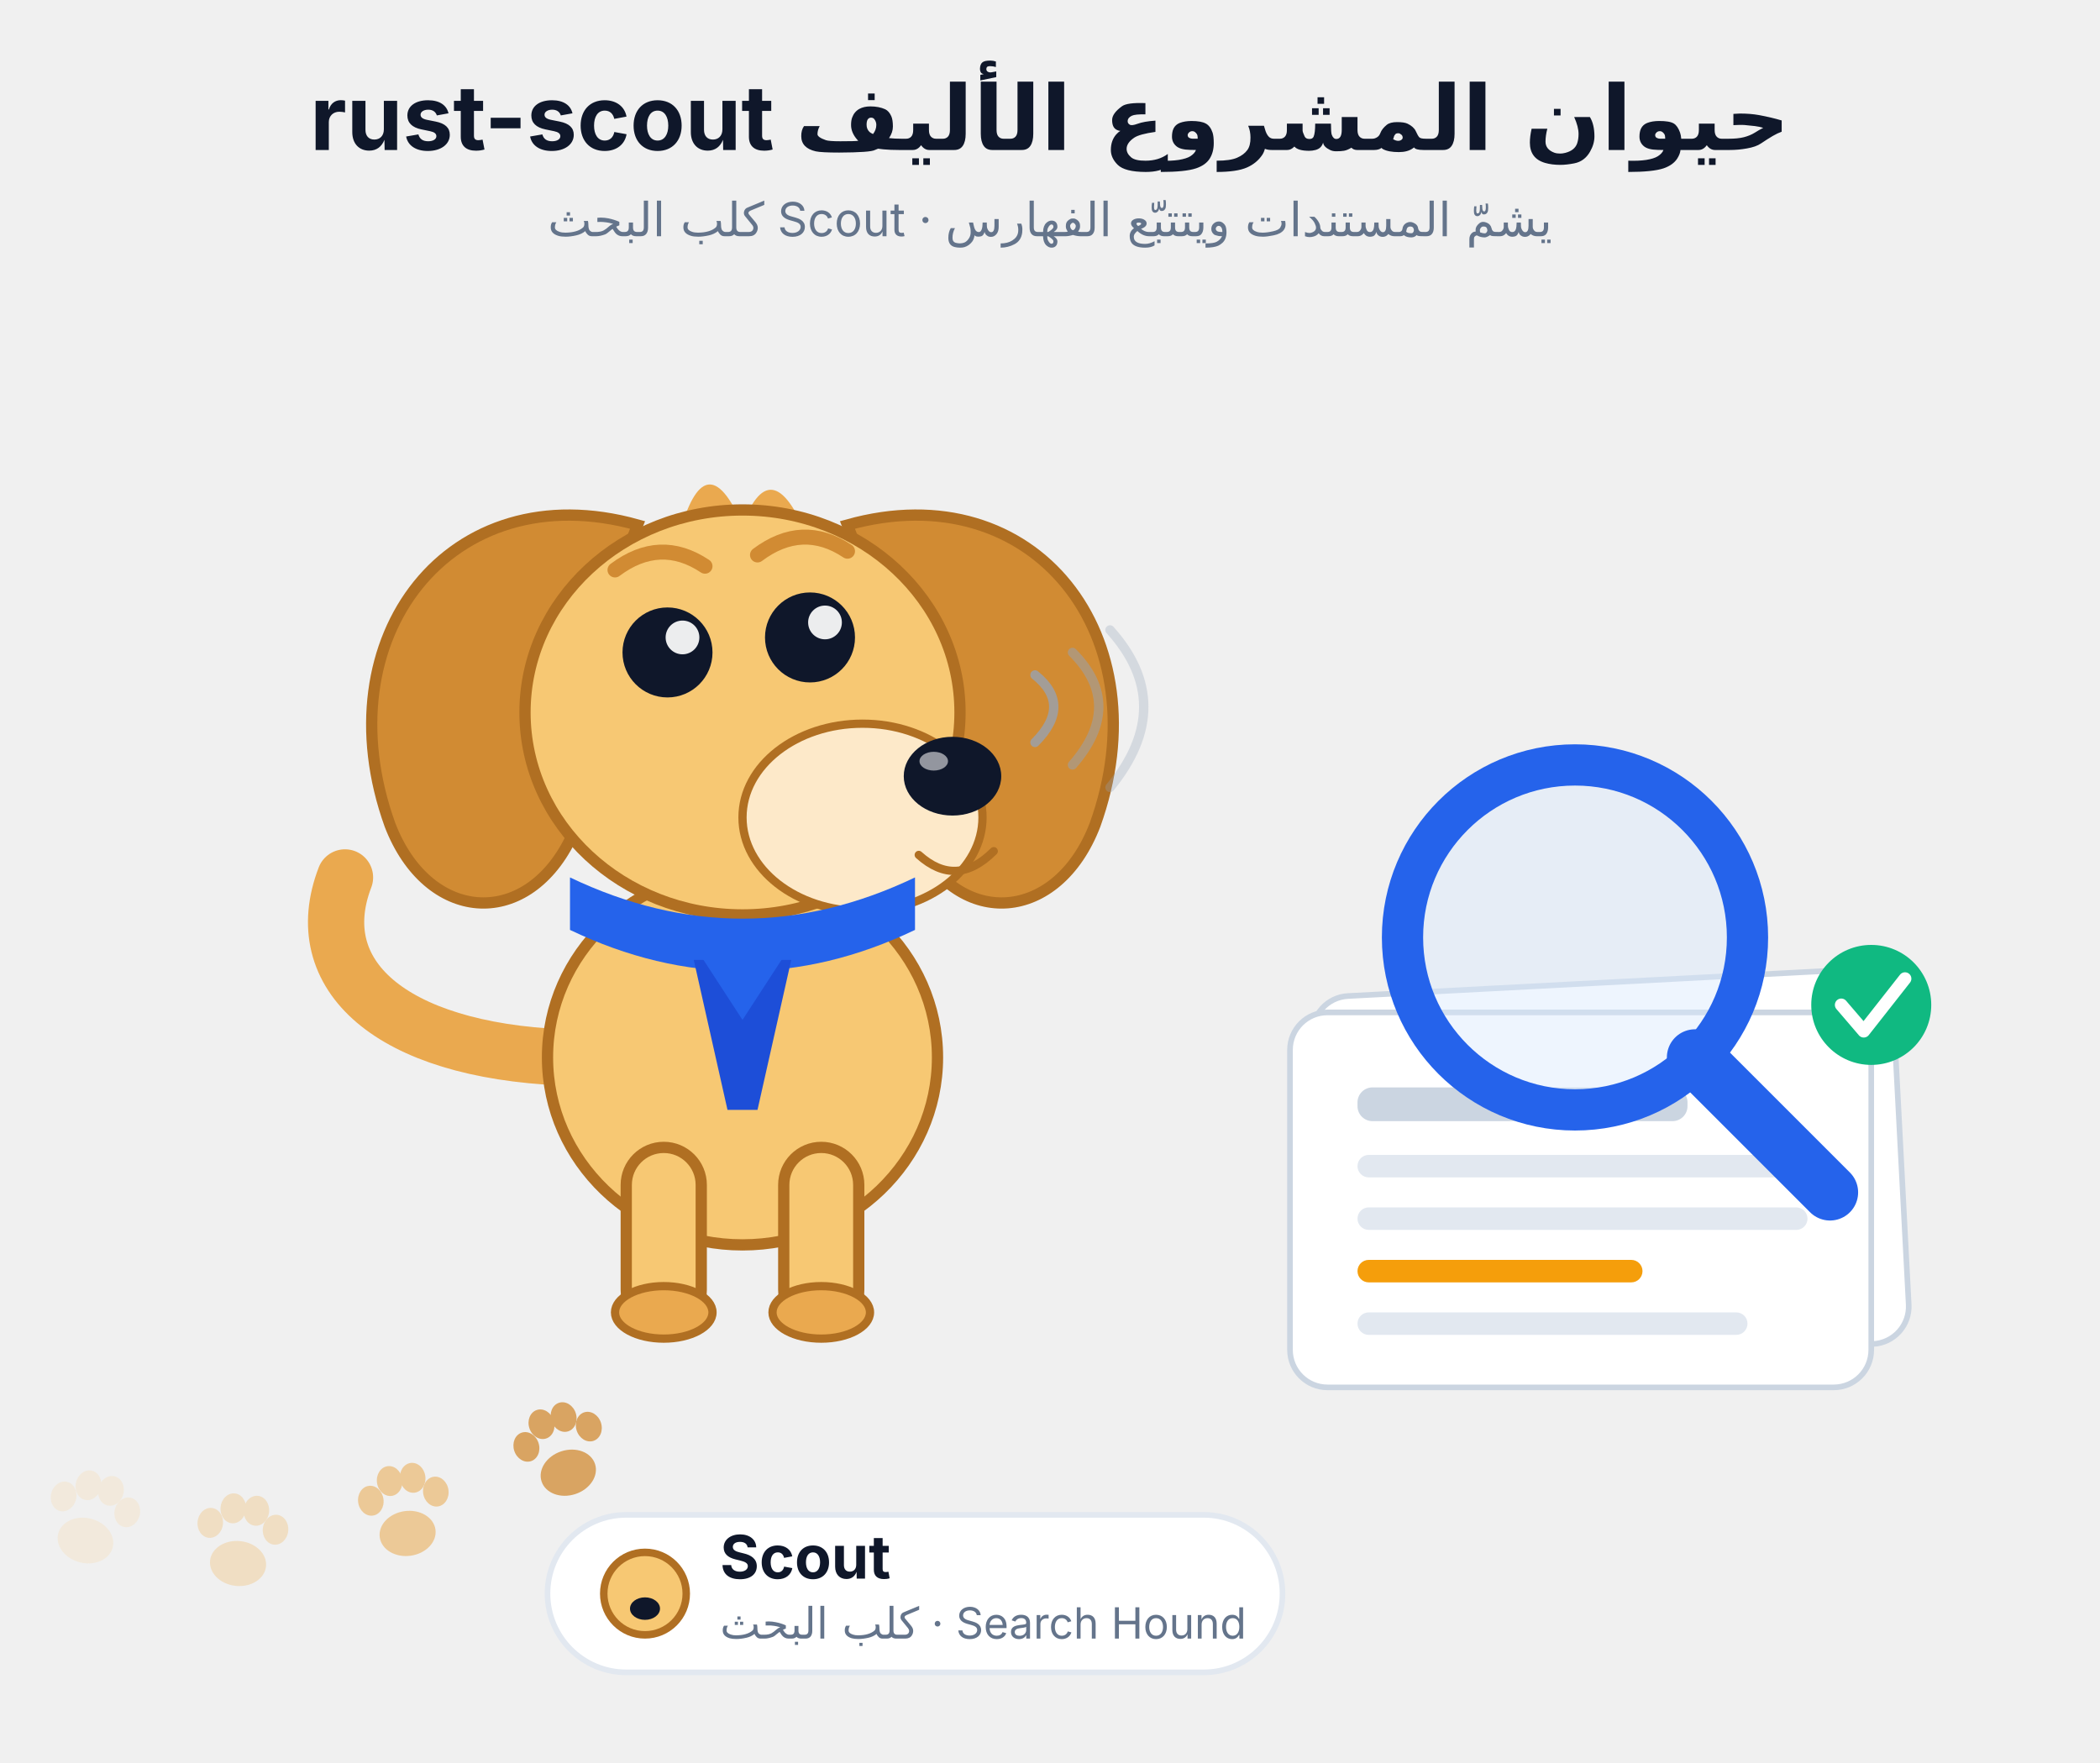
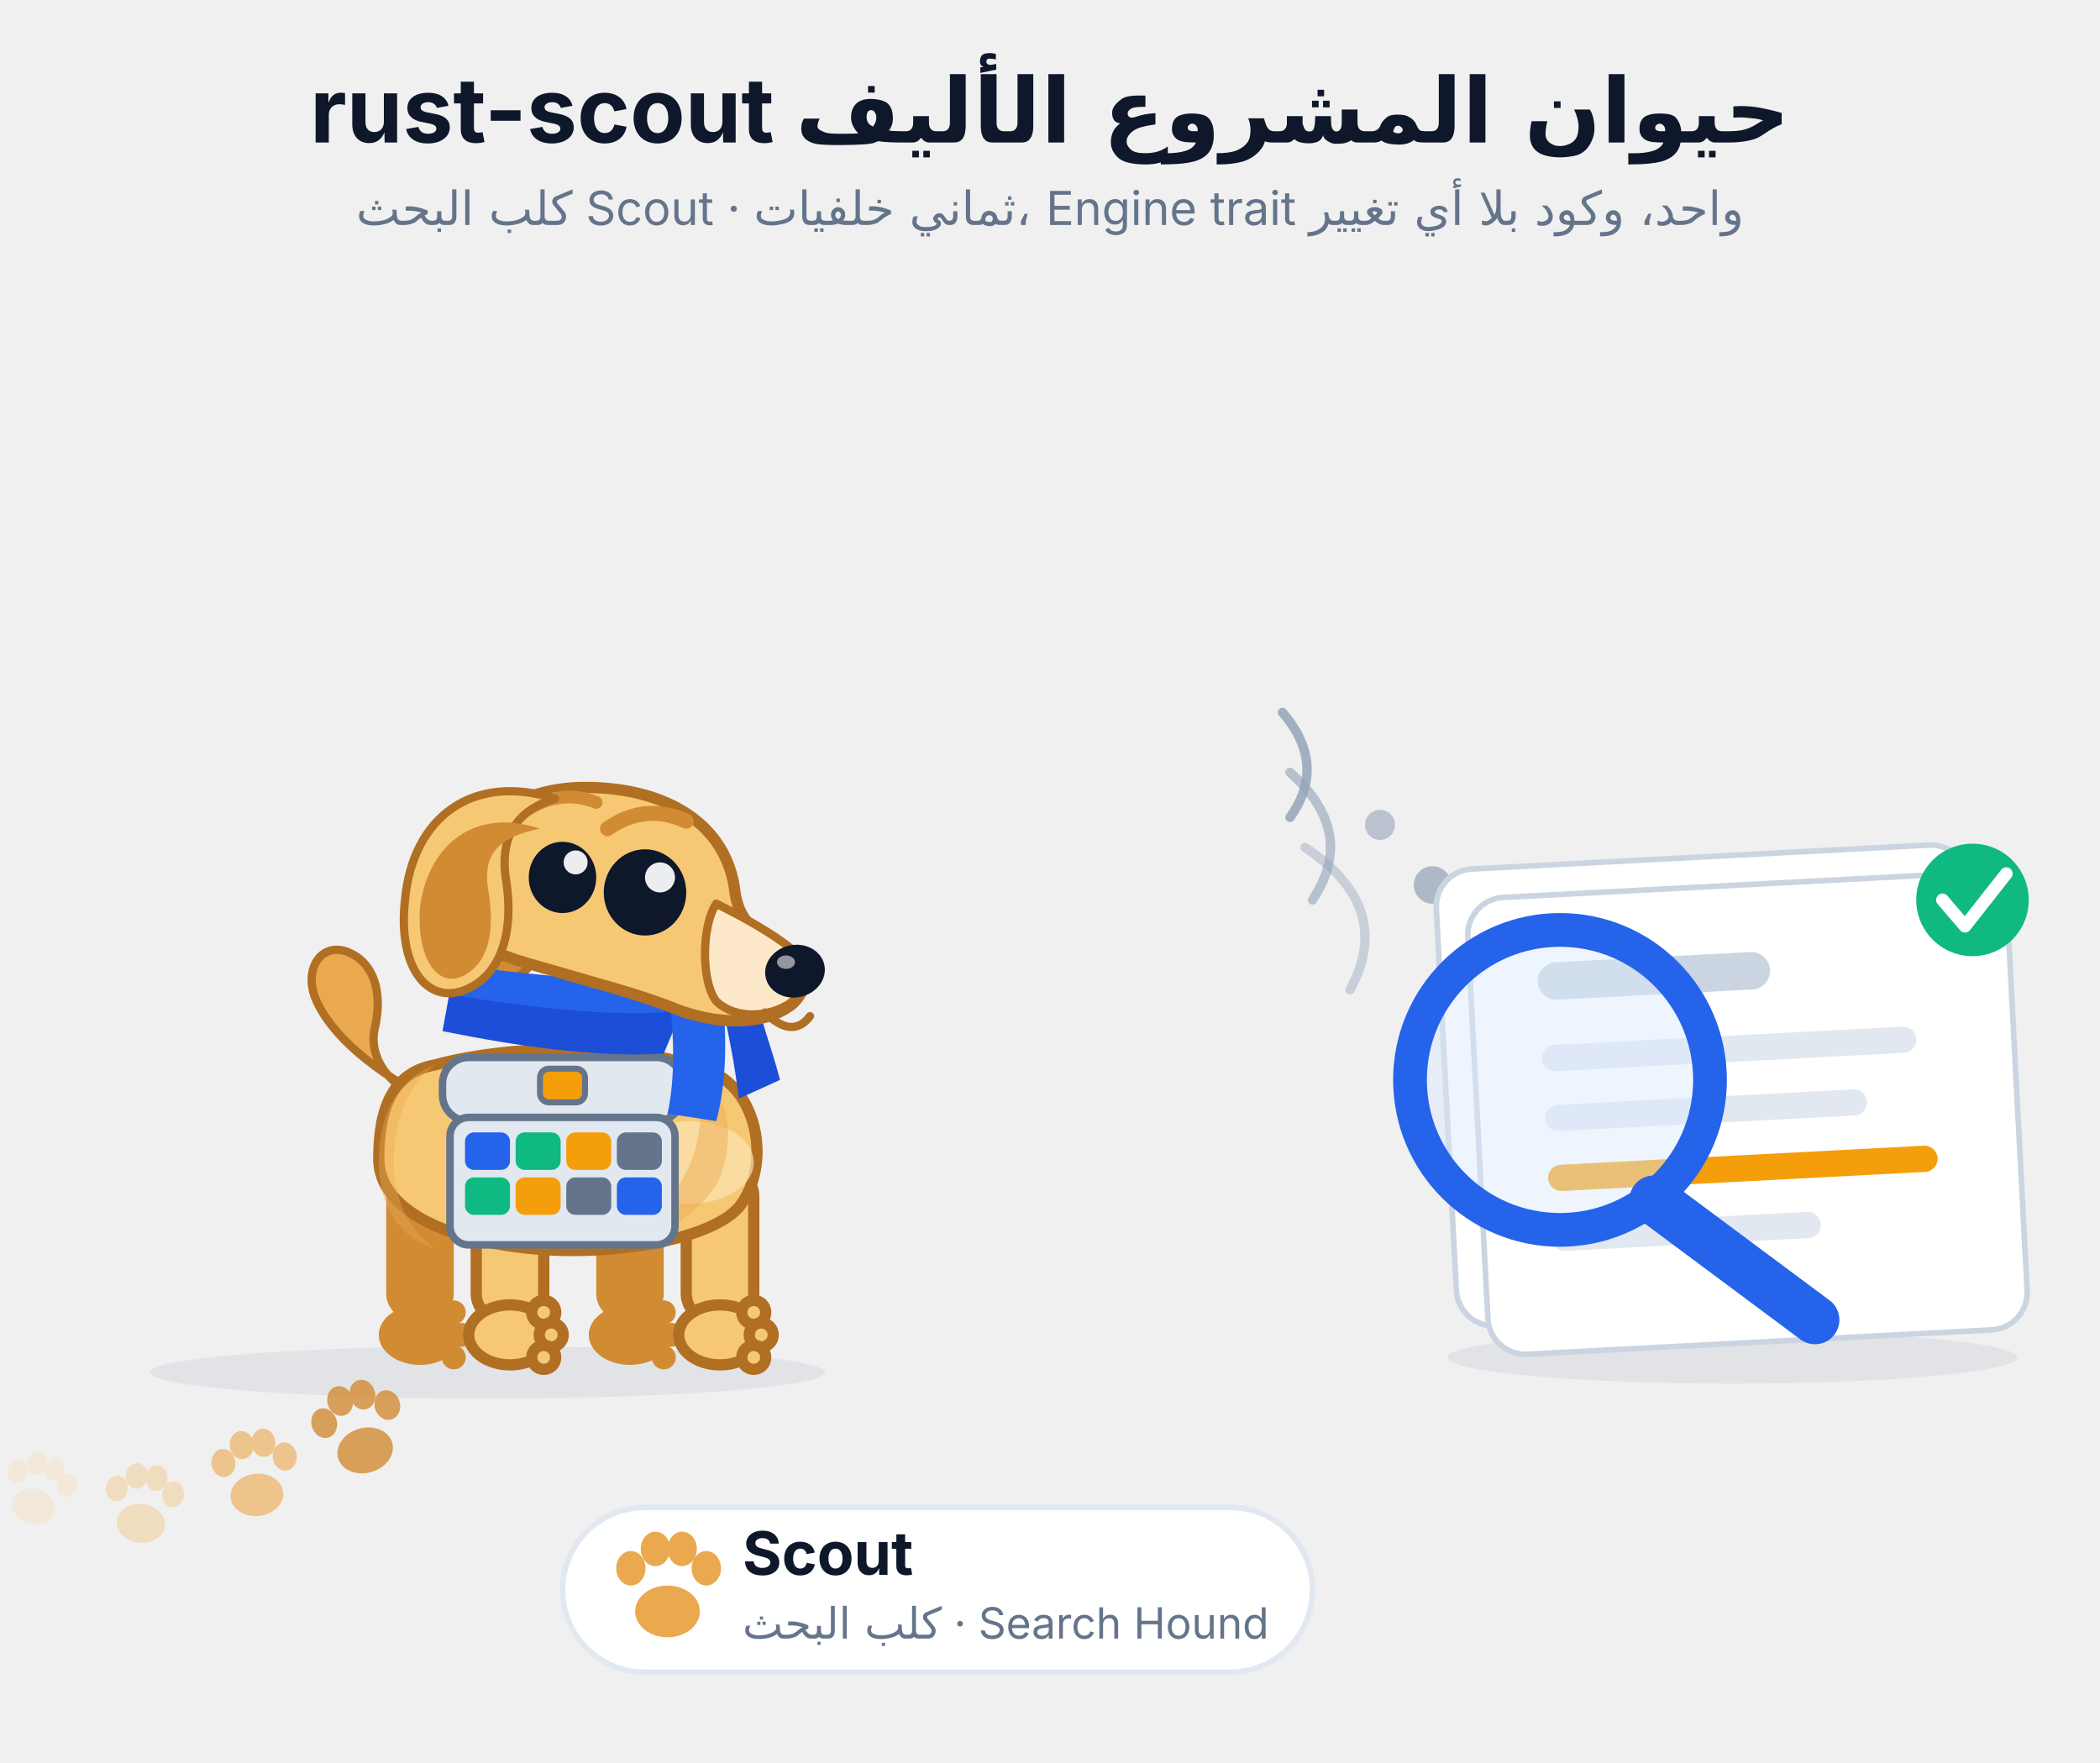
<svg xmlns="http://www.w3.org/2000/svg" viewBox="0 0 560 470" font-family="system-ui, -apple-system, 'Segoe UI', sans-serif" role="img" aria-labelledby="petTitle petDesc">
  <defs>
    <style>
      .title { font-size: 24px; font-weight: 700; fill: #0f172a; }
      .sub   { font-size: 12.5px; fill: #64748b; }
+ 
+       /* 猎犬配色：琥珀系（与架构图 data 层同源），不引入第二套色板 */
+       .fur   { fill: #f7c873; }
+       .fur-m { fill: #eaa94f; }
+       .fur-d { fill: #d18b33; }
+       .fur-l { fill: #fbe3b4; }
+       .muzzle{ fill: #fde9c9; }
+       .ink   { fill: #0f172a; }
+ 
+       /* 描边族：与填充类组合使用（s = 主轮廓，s2 = 次要轮廓） */
+       .s     { stroke: #b06f22; stroke-width: 3;   stroke-linejoin: round; stroke-linecap: round; }
+       .s2    { stroke: #b06f22; stroke-width: 2.2; stroke-linejoin: round; stroke-linecap: round; }
+ 
+       .scarf { fill: #2563eb; }
+       .scarf-d { fill: #1d4ed8; }
+ 
+       /* 侦察挎包：帆布色 + 石板灰轮廓，和猎犬的棕色描边区分开 */
+       .bag   { fill: #e2e8f0; stroke: #64748b; stroke-width: 2; stroke-linejoin: round; }
+       .flap  { fill: #cbd5e1; }
+       .strap { stroke: #64748b; stroke-width: 11; stroke-linecap: round; }
+ 
+       .paw   { fill: currentColor; }
+       .sniff { fill: none; stroke: #94a3b8; stroke-width: 2.5; stroke-linecap: round; }
+ 
      .card  { fill: #ffffff; stroke: #cbd5e1; stroke-width: 1.5; }
      .line  { fill: #e2e8f0; }
      .line-hi { fill: #f59e0b; }
      .head  { fill: #cbd5e1; }
-       /* لوحة ألوان الكلب: عنبري (يعيد استخدام لون طبقة data في مخطط البنية) */
-       .fur   { fill: #f7c873; }
-       .fur-m { fill: #eaa94f; }
-       .fur-d { fill: #d18b33; }
-       .muzzle{ fill: #fde9c9; }
-       .ink   { fill: #0f172a; }
-       .scarf { fill: #2563eb; }
-       .scarf-d { fill: #1d4ed8; }
      .glass { fill: #dbeafe; fill-opacity: 0.45; }
-       .rim   { fill: none; stroke: #2563eb; stroke-width: 11; }
-       .handle{ stroke: #2563eb; stroke-width: 15; stroke-linecap: round; }
-       .paw   { fill: currentColor; }
+       .rim   { fill: none; stroke: #2563eb; stroke-width: 9; }
+       .handle{ stroke: #2563eb; stroke-width: 13; stroke-linecap: round; }
      .badge { fill: #10b981; }
-       /* عائلة الحدود: تُدمج مع أصناف fill */
-       .s     { stroke: #b06f22; stroke-width: 3; }
-       .s2    { stroke: #b06f22; stroke-width: 2.2; }
-       .brow  { fill: none; stroke: #d18b33; stroke-width: 4; stroke-linecap: round; }
-       .tail  { fill: none; stroke: #eaa94f; stroke-width: 15; stroke-linecap: round; }
-       .sniff { fill: none; stroke: #94a3b8; stroke-width: 2.5; stroke-linecap: round; }
+ 
      .name  { font-size: 16px; font-weight: 700; fill: #0f172a; }
      .role  { font-size: 11.5px; fill: #64748b; }
    </style>
    <g id="pawMark">
      <ellipse cx="0" cy="5" rx="7.5" ry="6" class="paw" />
      <ellipse cx="-8.5" cy="-5" rx="3.4" ry="4" class="paw" />
      <ellipse cx="-2.8" cy="-9.5" rx="3.4" ry="4" class="paw" />
      <ellipse cx="3.4" cy="-9.5" rx="3.4" ry="4" class="paw" />
      <ellipse cx="9" cy="-5" rx="3.4" ry="4" class="paw" />
    </g>
  </defs>
-   <text x="280" y="40" text-anchor="middle" class="title">rust-scout حيوان المشروع الأليف</text>
-   <text x="280" y="63" text-anchor="middle" class="sub">كلب البحث Scout · يشمّ المستندات ويتتبّع الفهارس</text>
-   <use href="#pawMark" transform="translate(150,388) rotate(-18)" color="#d18b33" opacity="0.75" />
-   <use href="#pawMark" transform="translate(108,404) rotate(-8)" color="#eaa94f" opacity="0.55" />
-   <use href="#pawMark" transform="translate(64,412)  rotate(6)" color="#f0c37f" opacity="0.4" />
-   <use href="#pawMark" transform="translate(24,406)  rotate(14)" color="#f7d9a8" opacity="0.28" />
-   <g transform="translate(198,190)">
-     <path class="tail" d="M -48,92 C -94,90 -116,70 -106,44" />
-     <path class="fur-d s" d="M -28,-50 C -78,-64 -112,-20 -94,30 C -84,56 -58,58 -46,34 C -38,14 -40,-20 -28,-50 Z" />
-     <path class="fur-d s" d="M  28,-50 C  78,-64  112,-20  94,30 C  84,56  58,58  46,34 C  38,14  40,-20  28,-50 Z" />
-     <path class="fur-m" d="M -17,-47 Q -10,-73 0,-50 Q 8,-71 18,-45 Z" />
-     <ellipse cx="0" cy="92" rx="52" ry="50" class="fur s" />
-     <rect x="-31" y="116" width="20" height="48" rx="10" class="fur s" />
-     <rect x="11" y="116" width="20" height="48" rx="10" class="fur s" />
-     <ellipse cx="-21" cy="160" rx="13" ry="7" class="fur-m s2" />
-     <ellipse cx="21" cy="160" rx="13" ry="7" class="fur-m s2" />
-     <ellipse cx="0" cy="0" rx="58" ry="54" class="fur s" />
-     <ellipse cx="32" cy="28" rx="32" ry="25" class="muzzle s2" />
-     <ellipse cx="56" cy="17" rx="13" ry="10.5" class="ink" />
-     <ellipse cx="51" cy="13" rx="3.8" ry="2.5" fill="#ffffff" opacity="0.55" />
-     <path d="M 47,38 Q 57,47 67,37" fill="none" stroke="#b06f22" stroke-width="2.2" stroke-linecap="round" />
-     <circle cx="-20" cy="-16" r="12" class="ink" />
-     <circle cx="18" cy="-20" r="12" class="ink" />
-     <circle cx="-16" cy="-20" r="4.5" fill="#ffffff" opacity="0.92" />
-     <circle cx="22" cy="-24" r="4.5" fill="#ffffff" opacity="0.92" />
-     <path class="brow" d="M -34,-38 Q -22,-47 -10,-39" />
-     <path class="brow" d="M   4,-42 Q  16,-51  28,-43" />
-     <path class="scarf" d="M -46,44 Q 0,66 46,44 L 46,58 Q 0,80 -46,58 Z" />
-     <path class="scarf-d" d="M -13,66 L 13,66 L 4,106 L -4,106 Z" />
-     <path class="scarf" d="M -13,62 L 13,62 L 0,82 Z" />
-     <path class="sniff" opacity="0.75" d="M 78,-10 Q 88,-2 78,8" />
-     <path class="sniff" opacity="0.5" d="M 88,-16 Q 102,-2 88,14" />
-     <path class="sniff" opacity="0.3" d="M 98,-22 Q 116,-2 98,20" />
+   <text x="280" y="38" text-anchor="middle" class="title">rust-scout حيوان المشروع الأليف</text>
+   <text x="280" y="60" text-anchor="middle" class="sub">كلب البحث Scout · ثماني خلفيات، Engine trait واحد، وكود بلا أي تغيير</text>
+   <ellipse cx="130" cy="366" rx="90" ry="7" fill="#64748b" opacity="0.10" />
+   <ellipse cx="462" cy="362" rx="76" ry="7" fill="#64748b" opacity="0.10" />
+   <use href="#pawMark" transform="translate(96,382) rotate(-16) scale(1)" color="#d18b33" opacity="0.80" />
+   <use href="#pawMark" transform="translate(68,394) rotate(-6)  scale(0.94)" color="#eaa94f" opacity="0.62" />
+   <use href="#pawMark" transform="translate(38,402) rotate(6)   scale(0.86)" color="#f0c37f" opacity="0.44" />
+   <use href="#pawMark" transform="translate(10,398) rotate(16)  scale(0.78)" color="#f7d9a8" opacity="0.30" />
+   <path class="sniff" opacity="0.85" d="M 342,190 Q 354,204 344,218" />
+   <path class="sniff" opacity="0.62" d="M 344,206 Q 362,222 350,240" />
+   <path class="sniff" opacity="0.42" d="M 348,226 Q 372,242 360,264" />
+   <circle cx="368" cy="220" r="4.0" fill="#94a3b8" opacity="0.60" />
+   <circle cx="382" cy="236" r="5.0" fill="#94a3b8" opacity="0.72" />
+   <circle cx="394" cy="250" r="6.0" fill="#f0b048" opacity="0.80" />
+   <circle cx="406" cy="266" r="7.0" fill="#f59e0b" opacity="0.95" />
+   <g transform="rotate(-3 466 297)">
+     <rect x="386" y="228" width="142" height="122" rx="10" class="card" stroke="#e2e8f0" />
+     <rect x="394" y="236" width="144" height="122" rx="10" class="card" />
+     <rect x="412" y="254" width="62" height="10" rx="5" class="head" />
+     <rect x="412" y="276" width="100" height="7" rx="3.5" class="line" />
+     <rect x="412" y="292" width="86" height="7" rx="3.5" class="line" />
+     <rect x="412" y="308" width="104" height="7" rx="3.5" class="line-hi" />
+     <rect x="412" y="324" width="72" height="7" rx="3.5" class="line" />
  </g>
-   <g transform="rotate(-3 430 312)">
-     <rect x="352" y="262" width="155" height="100" rx="10" class="card" stroke="#e2e8f0" />
+   <circle cx="526" cy="240" r="15" class="badge" />
+   <path d="M 518,240 L 524,247 L 535,233" fill="none" stroke="#ffffff" stroke-width="3.4" stroke-linecap="round" stroke-linejoin="round" />
+   <circle cx="416" cy="288" r="40" class="glass" />
+   <path class="handle" d="M 441,320 L 484,352" />
+   <circle cx="416" cy="288" r="40" class="rim" />
+   <g transform="translate(150,364)">
+     <path class="fur-m s2" d="M -34,-70       C -50,-78 -62,-88 -66,-98       C -69,-106 -64,-113 -57,-110       C -50,-107 -48,-99 -50,-90       C -52,-82 -46,-73 -34,-70 Z" />
+     <g class="fur-d">
+       <rect x="-47" y="-52" width="18" height="40" rx="7" />
+       <ellipse cx="-38" cy="-8" rx="11" ry="8" />
+       <circle cx="-29" cy="-14" r="3.2" />
+       <circle cx="-27" cy="-8" r="3.2" />
+       <circle cx="-29" cy="-2" r="3.2" />
+       <rect x="9" y="-52" width="18" height="40" rx="7" />
+       <ellipse cx="18" cy="-8" rx="11" ry="8" />
+       <circle cx="27" cy="-14" r="3.2" />
+       <circle cx="29" cy="-8" r="3.2" />
+       <circle cx="27" cy="-2" r="3.2" />
+     </g>
+     <g class="fur s">
+       <rect x="-23" y="-52" width="18" height="40" rx="7" />
+       <ellipse cx="-14" cy="-8" rx="11" ry="8" />
+       <circle cx="-5" cy="-14" r="3.2" />
+       <circle cx="-3" cy="-8" r="3.2" />
+       <circle cx="-5" cy="-2" r="3.2" />
+       <rect x="33" y="-52" width="18" height="40" rx="7" />
+       <ellipse cx="42" cy="-8" rx="11" ry="8" />
+       <circle cx="51" cy="-14" r="3.2" />
+       <circle cx="53" cy="-8" r="3.2" />
+       <circle cx="51" cy="-2" r="3.2" />
+     </g>
+     <path class="fur s" d="M -34,-80       C -12,-86 24,-86 42,-77       C 53,-70 55,-52 47,-42       C 39,-33 12,-29 -8,-31       C -30,-33 -49,-41 -49,-55       C -49,-69 -45,-78 -34,-80 Z" />
+     <ellipse cx="34" cy="-54" rx="17" ry="11" class="fur-l" opacity="0.7" />
+     <path class="fur-m" opacity="0.45" d="M 38,-78 C 45,-70 46,-58 41,-48 C 35,-39 26,-34 16,-32 C 27,-40 34,-50 36,-60 C 38,-70 37,-75 34,-80 Z" />
+     <path class="fur-m" opacity="0.4" d="M -49,-54 C -49,-67 -44,-76 -34,-80 C -42,-74 -45,-64 -45,-54 C -45,-44 -41,-36 -34,-31 C -44,-34 -49,-43 -49,-54 Z" />
+     <rect x="-32" y="-82" width="64" height="17" rx="7" class="bag" />
+     <rect x="-6" y="-79" width="12" height="9" rx="2.4" fill="#f59e0b" stroke="#64748b" stroke-width="1.6" />
+     <rect x="-30" y="-66" width="60" height="34" rx="5" class="bag" />
+     <g>
+       <rect x="-26" y="-62" width="12" height="10" rx="2.4" fill="#2563eb" />
+       <rect x="-12.5" y="-62" width="12" height="10" rx="2.4" fill="#10b981" />
+       <rect x="1" y="-62" width="12" height="10" rx="2.4" fill="#f59e0b" />
+       <rect x="14.5" y="-62" width="12" height="10" rx="2.4" fill="#64748b" />
+       <rect x="-26" y="-50" width="12" height="10" rx="2.4" fill="#10b981" />
+       <rect x="-12.5" y="-50" width="12" height="10" rx="2.4" fill="#f59e0b" />
+       <rect x="1" y="-50" width="12" height="10" rx="2.4" fill="#64748b" />
+       <rect x="14.5" y="-50" width="12" height="10" rx="2.4" fill="#2563eb" />
+     </g>
+     <path class="fur-d s2" d="M 8,-147       C -10,-153 -25,-143 -27,-123       C -29,-107 -21,-99 -13,-103       C -5,-107 -3,-118 -5,-130       C -6,-139 -1,-144 8,-147 Z" />
+     <path class="scarf-d" d="M -30,-100 C -10,-96 12,-94 32,-95 L 27,-83 C 8,-82 -12,-85 -32,-89 Z" />
+     <path class="scarf" d="M -30,-107 C -10,-104 12,-102 30,-103 L 27,-94 C 8,-93 -12,-96 -32,-99 Z" />
+     <path class="scarf" d="M 28,-102 C 30,-88 30,-76 28,-67 L 41,-65 C 44,-76 44,-90 42,-104 Z" />
+     <path class="scarf-d" d="M 41,-103 C 44,-90 46,-80 47,-71 L 58,-76 C 56,-84 52,-94 50,-105 Z" />
+     <path class="scarf-d" d="M 26,-105 C 33,-100 41,-98 49,-100 C 45,-106 34,-109 26,-105 Z" />
+     <path class="fur s" d="M -26,-120       C -30,-142 -14,-154 6,-154       C 28,-154 44,-144 46,-126       C 47,-119 51,-115 58,-112       C 65,-109 67,-101 61,-96       C 53,-90 40,-91 30,-95       C 20,-99 8,-102 -2,-105       C -16,-109 -25,-111 -26,-120 Z" />
+     <path class="muzzle s2" d="M 41,-123       C 49,-119 56,-115 61,-111       C 66,-107 66,-100 60,-96       C 53,-92 45,-93 41,-97       C 37,-102 37,-117 41,-123 Z" />
+     <ellipse cx="62" cy="-105" rx="8" ry="7" class="ink" transform="rotate(-12 62 -105)" />
+     <ellipse cx="59.6" cy="-107.4" rx="2.4" ry="1.8" fill="#ffffff" opacity="0.55" />
+     <path d="M 54,-94 C 59,-89 63,-89 66,-93" fill="none" stroke="#b06f22" stroke-width="2.2" stroke-linecap="round" />
+     <ellipse cx="22" cy="-126" rx="11" ry="11.5" class="ink" />
+     <ellipse cx="0" cy="-130" rx="9" ry="9.5" class="ink" />
+     <circle cx="26" cy="-130" r="4" fill="#ffffff" opacity="0.92" />
+     <circle cx="3.5" cy="-134" r="3.2" fill="#ffffff" opacity="0.92" />
+     <path d="M 12,-143 Q 22,-150 33,-145" fill="none" stroke="#d18b33" stroke-width="4" stroke-linecap="round" />
+     <path d="M -11,-147 Q -1,-154 9,-150" fill="none" stroke="#d18b33" stroke-width="3.4" stroke-linecap="round" />
+     <path class="fur s2" d="M -2,-151       C -24,-158 -40,-146 -42,-124       C -44,-106 -36,-96 -26,-100       C -16,-104 -13,-116 -15,-129       C -17,-141 -12,-148 -2,-151 Z" />
+     <path class="fur-d" d="M -6,-143       C -24,-149 -36,-138 -38,-122       C -39,-108 -33,-100 -26,-104       C -19,-108 -18,-117 -20,-128       C -21,-137 -16,-141 -6,-143 Z" />
  </g>
-   <rect x="344" y="270" width="155" height="100" rx="10" class="card" />
-   <rect x="362" y="290" width="88" height="9" rx="4" class="head" />
-   <rect x="362" y="308" width="120" height="6" rx="3" class="line" />
-   <rect x="362" y="322" width="120" height="6" rx="3" class="line" />
-   <rect x="362" y="336" width="76" height="6" rx="3" class="line-hi" />
-   <rect x="362" y="350" width="104" height="6" rx="3" class="line" />
-   <circle cx="499" cy="268" r="16" class="badge" />
-   <path d="M 491,268 L 497,275 L 508,261" fill="none" stroke="#ffffff" stroke-width="3.4" stroke-linecap="round" stroke-linejoin="round" />
-   <circle cx="420" cy="250" r="46" class="glass" />
-   <path class="handle" d="M 452,282 L 488,318" />
-   <circle cx="420" cy="250" r="46" class="rim" />
-   <rect x="146" y="404" width="196" height="42" rx="21" fill="#ffffff" stroke="#e2e8f0" stroke-width="1.5" />
-   <circle cx="172" cy="425" r="11" class="fur" />
-   <circle cx="172" cy="425" r="11" fill="none" stroke="#b06f22" stroke-width="2" />
-   <ellipse cx="172" cy="429" rx="4" ry="3" class="ink" />
-   <text x="192" y="421" class="name">Scout</text>
-   <text x="192" y="437" class="role">كلب البحث · Search Hound</text>
+   <rect x="150" y="402" width="200" height="44" rx="22" fill="#ffffff" stroke="#e2e8f0" stroke-width="1.5" />
+   <use href="#pawMark" transform="translate(178,424) scale(1.15)" color="#eaa94f" />
+   <text x="198" y="420" class="name">Scout</text>
+   <text x="198" y="437" class="role">كلب البحث · Search Hound</text>
</svg>
